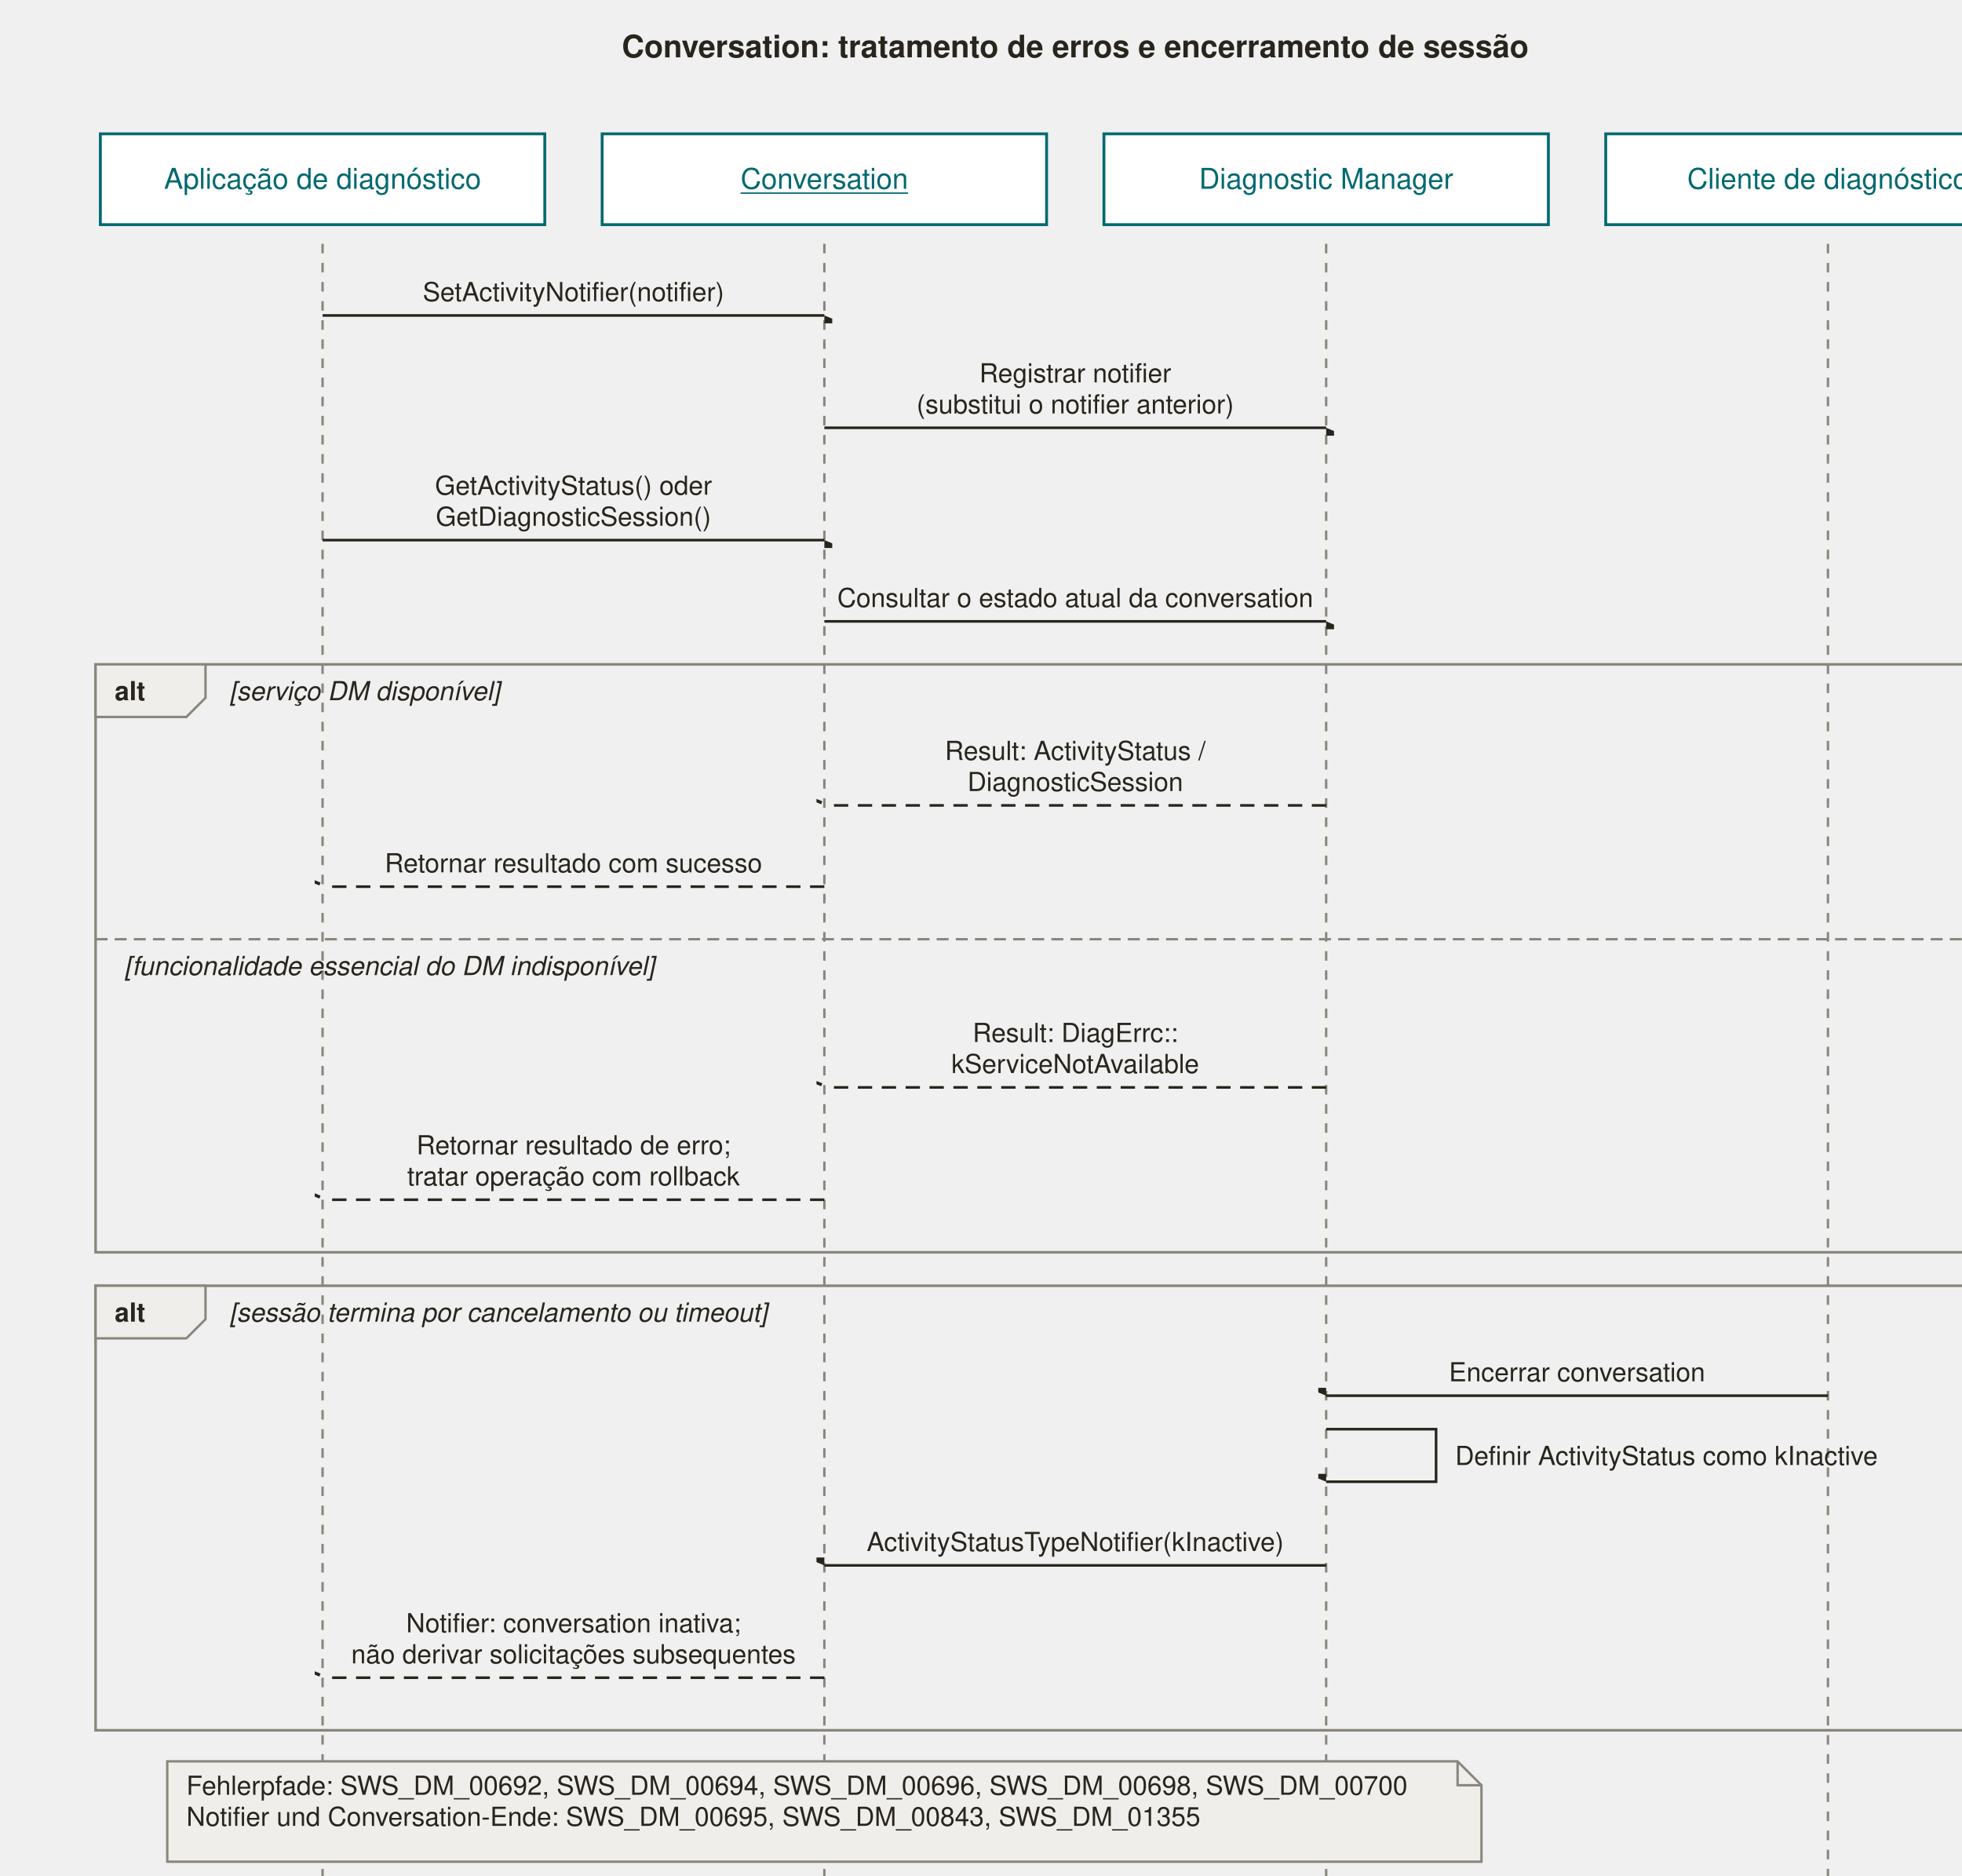
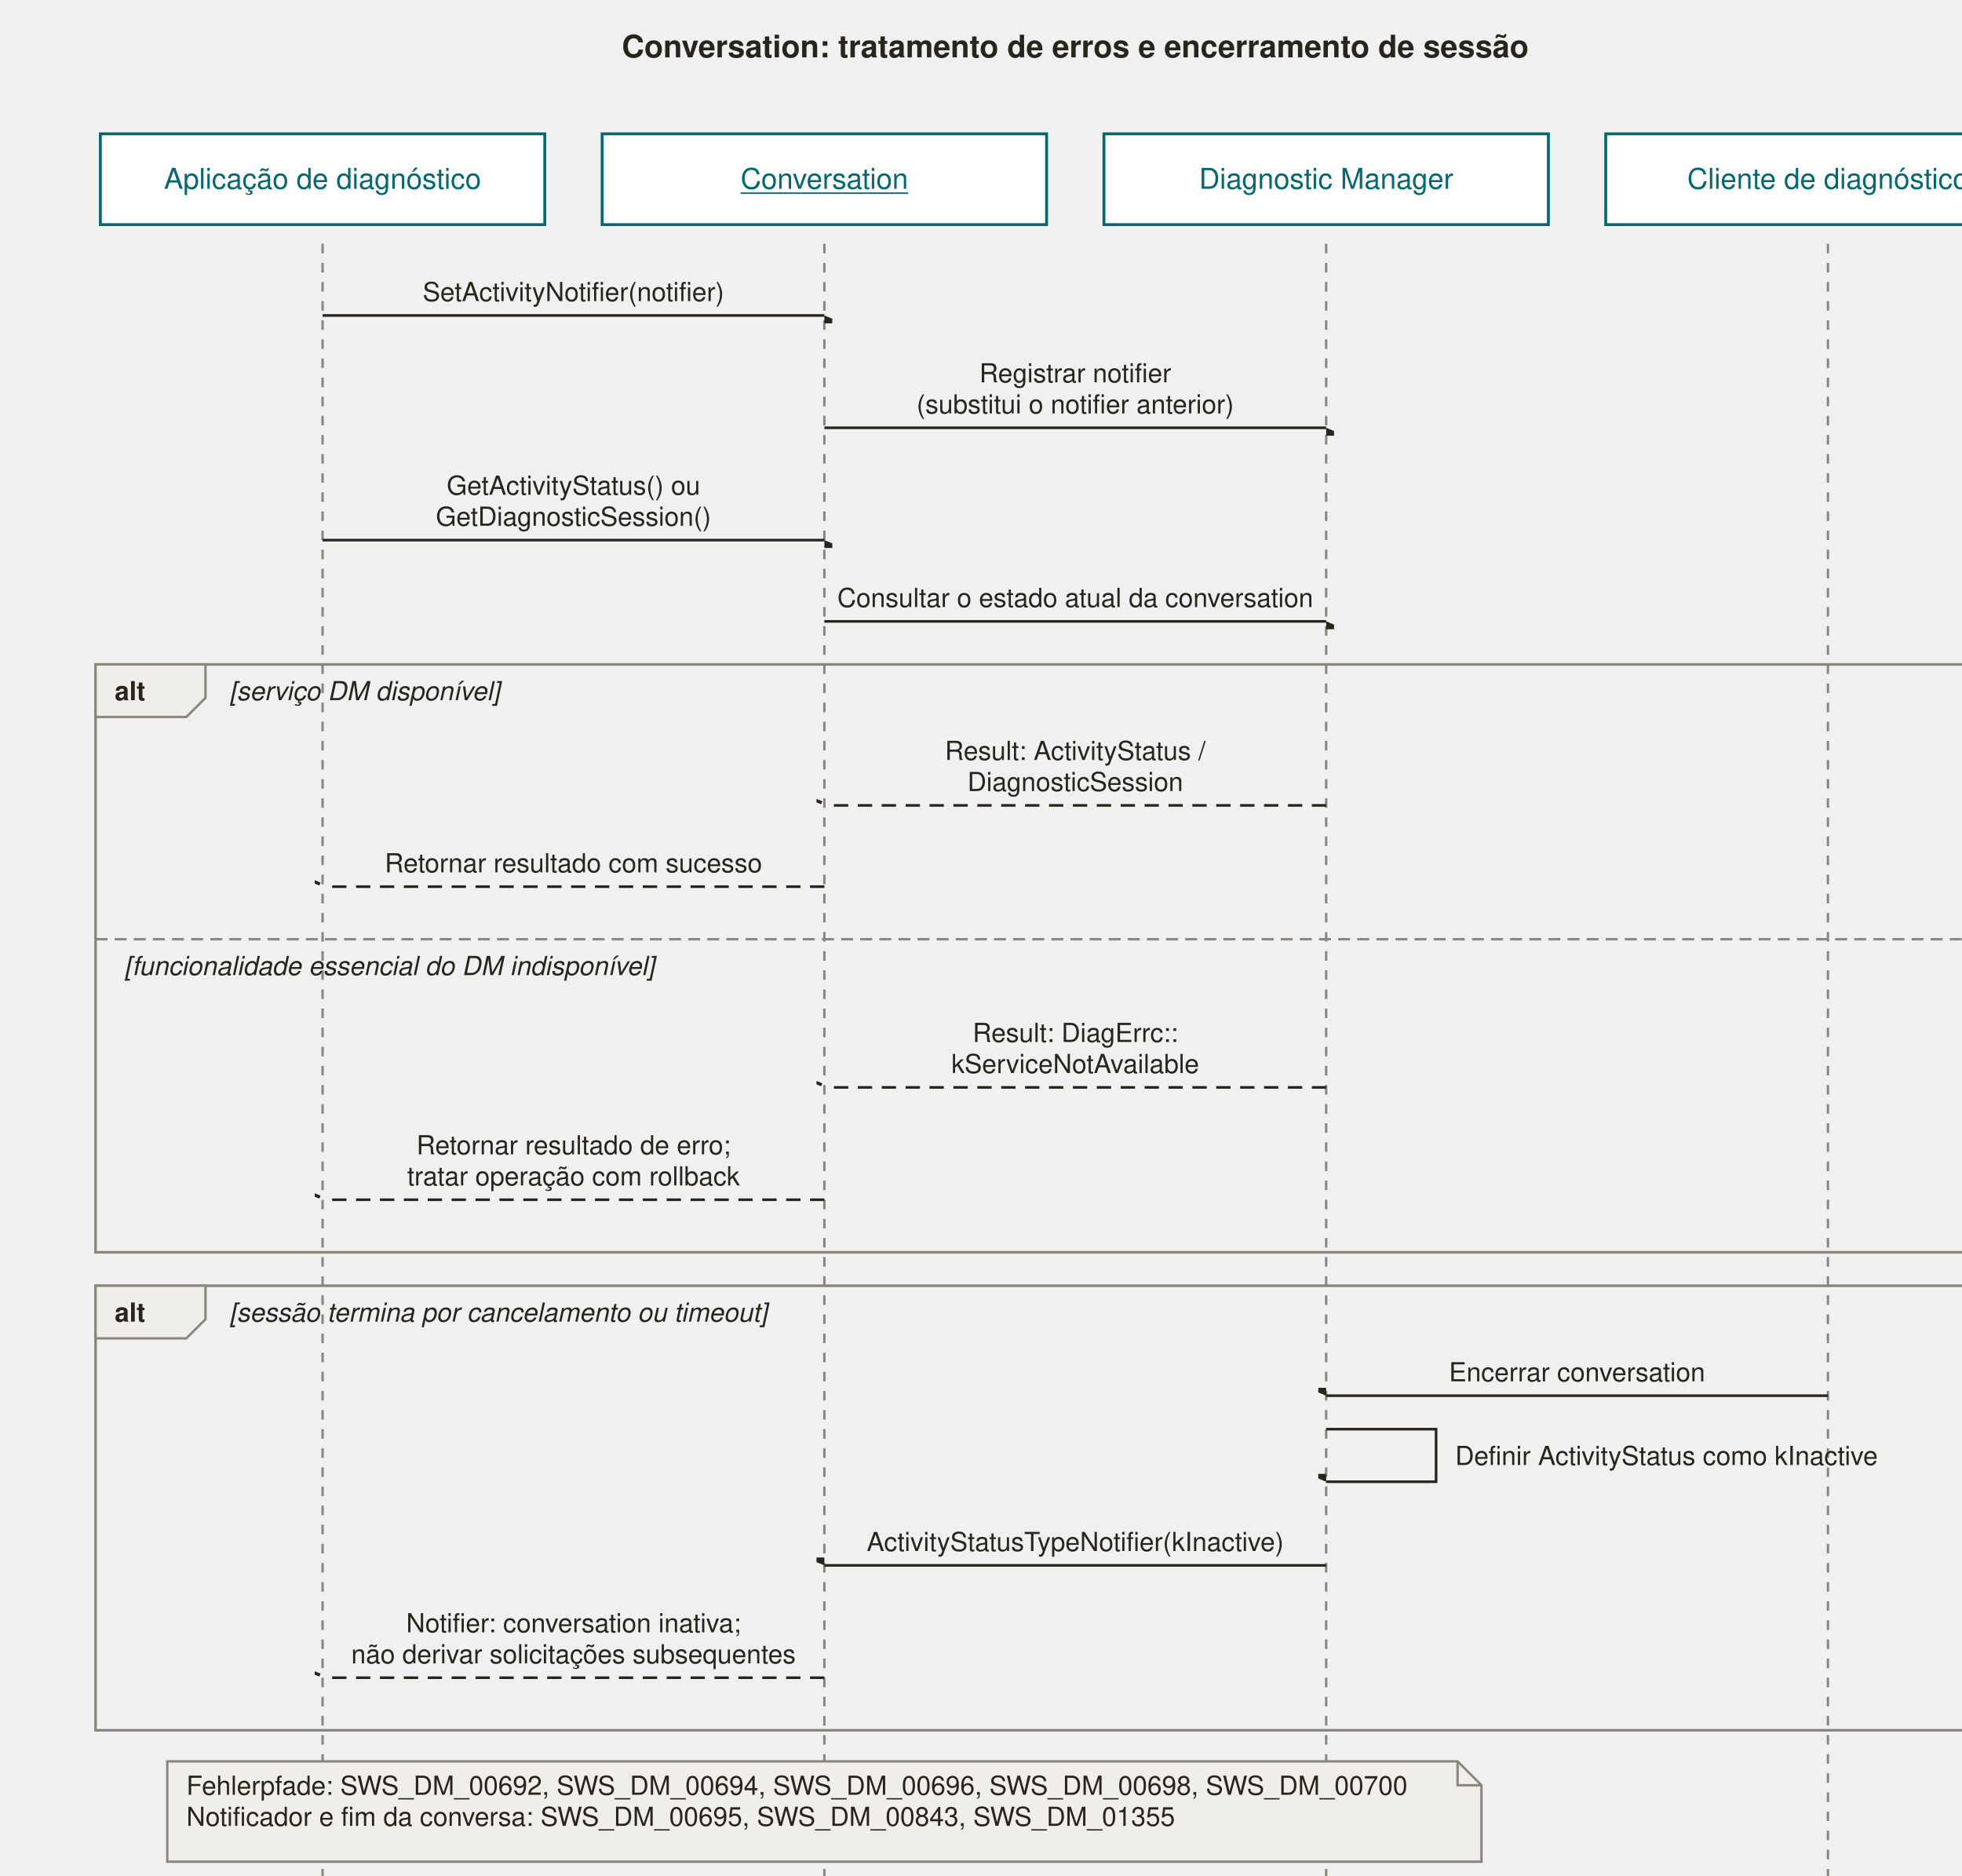
<svg xmlns="http://www.w3.org/2000/svg" viewbox="0 0 900 813" font-family="Helvetica,sans-Serif" style="max-width:900px">
  <text x="450.0" y="24" text-anchor="middle" font-size="13" font-weight="bold" fill="#28251d">Conversation: tratamento de erros e encerramento de sessão</text>
  <line x1="135" y1="102" x2="135" y2="799" stroke="#8a867c" stroke-dasharray="4,4" stroke-width="1" />
  <line x1="345" y1="102" x2="345" y2="799" stroke="#8a867c" stroke-dasharray="4,4" stroke-width="1" />
  <line x1="555" y1="102" x2="555" y2="799" stroke="#8a867c" stroke-dasharray="4,4" stroke-width="1" />
  <line x1="765" y1="102" x2="765" y2="799" stroke="#8a867c" stroke-dasharray="4,4" stroke-width="1" />
  <rect x="42" y="56" width="186" height="38" fill="#ffffff" stroke="#01696f" stroke-width="1.2" />
  <text x="135" y="79.0" text-anchor="middle" font-size="12" fill="#01696f">Aplicação de diagnóstico</text>
  <a class="vis-app" href="../classes/cl_ara_diag_Conversation_8b92b3.html">
    <rect x="252" y="56" width="186" height="38" fill="#ffffff" stroke="#01696f" stroke-width="1.2" />
    <text x="345" y="79.0" text-anchor="middle" font-size="12" fill="#01696f" text-decoration="underline">Conversation</text>
  </a>
  <rect x="462" y="56" width="186" height="38" fill="#ffffff" stroke="#01696f" stroke-width="1.2" />
  <text x="555" y="79.0" text-anchor="middle" font-size="12" fill="#01696f">Diagnostic Manager</text>
  <rect x="672" y="56" width="186" height="38" fill="#ffffff" stroke="#01696f" stroke-width="1.2" />
  <text x="765" y="79.0" text-anchor="middle" font-size="12" fill="#01696f">Cliente de diagnóstico</text>
  <defs>
    <marker id="arrF" markerwidth="11" markerheight="9" refx="10" refy="4.5" orient="auto">
      <polygon points="0 0, 11 4.5, 0 9" fill="#28251d" />
    </marker>
    <marker id="arrO" markerwidth="12" markerheight="10" refx="11" refy="5" orient="auto">
      <polyline points="1 1, 11 5, 1 9" fill="none" stroke="#28251d" stroke-width="1.2" />
    </marker>
  </defs>
  <rect x="40" y="278" width="820" height="246" fill="none" stroke="#8a867c" stroke-width="1.1" />
  <rect x="40" y="538" width="820" height="186" fill="none" stroke="#8a867c" stroke-width="1.1" />
  <text x="240.0" y="126" text-anchor="middle" font-size="11" fill="#28251d">SetActivityNotifier(notifier)</text>
  <line x1="135" y1="132" x2="345" y2="132" stroke="#28251d" stroke-width="1.1" marker-end="url(#arrF)" />
  <text x="450.0" y="160" text-anchor="middle" font-size="11" fill="#28251d">Registrar notifier</text>
  <text x="450.0" y="173" text-anchor="middle" font-size="11" fill="#28251d">(substitui o notifier anterior)</text>
  <line x1="345" y1="179" x2="555" y2="179" stroke="#28251d" stroke-width="1.1" marker-end="url(#arrF)" />
-   <text x="240.0" y="207" text-anchor="middle" font-size="11" fill="#28251d">GetActivityStatus() oder</text>
+   <text x="240.0" y="207" text-anchor="middle" font-size="11" fill="#28251d">GetActivityStatus() ou</text>
  <text x="240.0" y="220" text-anchor="middle" font-size="11" fill="#28251d">GetDiagnosticSession()</text>
  <line x1="135" y1="226" x2="345" y2="226" stroke="#28251d" stroke-width="1.1" marker-end="url(#arrF)" />
  <text x="450.0" y="254" text-anchor="middle" font-size="11" fill="#28251d">Consultar o estado atual da conversation</text>
  <line x1="345" y1="260" x2="555" y2="260" stroke="#28251d" stroke-width="1.1" marker-end="url(#arrF)" />
  <path d="M 40 278 h 46 v 14 l -8 8 h -38 z" fill="#f0eeea" stroke="#8a867c" stroke-width="1" />
  <text x="48" y="293" font-size="11" font-weight="bold" fill="#28251d">alt</text>
  <text x="96" y="293" font-size="11" font-style="italic" fill="#28251d">[serviço DM disponível]</text>
  <text x="450.0" y="318" text-anchor="middle" font-size="11" fill="#28251d">Result: ActivityStatus /</text>
  <text x="450.0" y="331" text-anchor="middle" font-size="11" fill="#28251d">DiagnosticSession</text>
  <line x1="555" y1="337" x2="345" y2="337" stroke="#28251d" stroke-width="1.1" stroke-dasharray="6,4" marker-end="url(#arrO)" />
  <text x="240.0" y="365" text-anchor="middle" font-size="11" fill="#28251d">Retornar resultado com sucesso</text>
  <line x1="345" y1="371" x2="135" y2="371" stroke="#28251d" stroke-width="1.1" stroke-dasharray="6,4" marker-end="url(#arrO)" />
  <line x1="40" y1="393" x2="860" y2="393" stroke="#8a867c" stroke-width="1" stroke-dasharray="5,3" />
  <text x="52" y="408" font-size="11" font-style="italic" fill="#28251d">[funcionalidade essencial do DM indisponível]</text>
  <text x="450.0" y="436" text-anchor="middle" font-size="11" fill="#28251d">Result: DiagErrc::</text>
  <text x="450.0" y="449" text-anchor="middle" font-size="11" fill="#28251d">kServiceNotAvailable</text>
  <line x1="555" y1="455" x2="345" y2="455" stroke="#28251d" stroke-width="1.1" stroke-dasharray="6,4" marker-end="url(#arrO)" />
  <text x="240.0" y="483" text-anchor="middle" font-size="11" fill="#28251d">Retornar resultado de erro;</text>
  <text x="240.0" y="496" text-anchor="middle" font-size="11" fill="#28251d">tratar operação com rollback</text>
  <line x1="345" y1="502" x2="135" y2="502" stroke="#28251d" stroke-width="1.1" stroke-dasharray="6,4" marker-end="url(#arrO)" />
  <path d="M 40 538 h 46 v 14 l -8 8 h -38 z" fill="#f0eeea" stroke="#8a867c" stroke-width="1" />
  <text x="48" y="553" font-size="11" font-weight="bold" fill="#28251d">alt</text>
  <text x="96" y="553" font-size="11" font-style="italic" fill="#28251d">[sessão termina por cancelamento ou timeout]</text>
  <text x="660.0" y="578" text-anchor="middle" font-size="11" fill="#28251d">Encerrar conversation</text>
  <line x1="765" y1="584" x2="555" y2="584" stroke="#28251d" stroke-width="1.1" marker-end="url(#arrF)" />
  <path d="M 555 598 h 46 v 22 h -46" fill="none" stroke="#28251d" stroke-width="1.1" marker-end="url(#arrF)" />
  <text x="609" y="613" text-anchor="start" font-size="11" fill="#28251d">Definir ActivityStatus como kInactive</text>
  <text x="450.0" y="649" text-anchor="middle" font-size="11" fill="#28251d">ActivityStatusTypeNotifier(kInactive)</text>
  <line x1="555" y1="655" x2="345" y2="655" stroke="#28251d" stroke-width="1.1" marker-end="url(#arrF)" />
  <text x="240.0" y="683" text-anchor="middle" font-size="11" fill="#28251d">Notifier: conversation inativa;</text>
  <text x="240.0" y="696" text-anchor="middle" font-size="11" fill="#28251d">não derivar solicitações subsequentes</text>
  <line x1="345" y1="702" x2="135" y2="702" stroke="#28251d" stroke-width="1.1" stroke-dasharray="6,4" marker-end="url(#arrO)" />
  <path d="M 70.0 737 h 540 l 10 10 v 32 h -550 z" fill="#f0eeea" stroke="#8a867c" stroke-width="1" />
  <path d="M 610.0 737 v 10 h 10" fill="none" stroke="#8a867c" stroke-width="1" />
  <text x="78.0" y="751" font-size="11" fill="#28251d">Fehlerpfade: SWS_DM_00692, SWS_DM_00694, SWS_DM_00696, SWS_DM_00698, SWS_DM_00700</text>
-   <text x="78.0" y="764" font-size="11" fill="#28251d">Notifier und Conversation-Ende: SWS_DM_00695, SWS_DM_00843, SWS_DM_01355</text>
+   <text x="78.0" y="764" font-size="11" fill="#28251d">Notificador e fim da conversa: SWS_DM_00695, SWS_DM_00843, SWS_DM_01355</text>
</svg>
